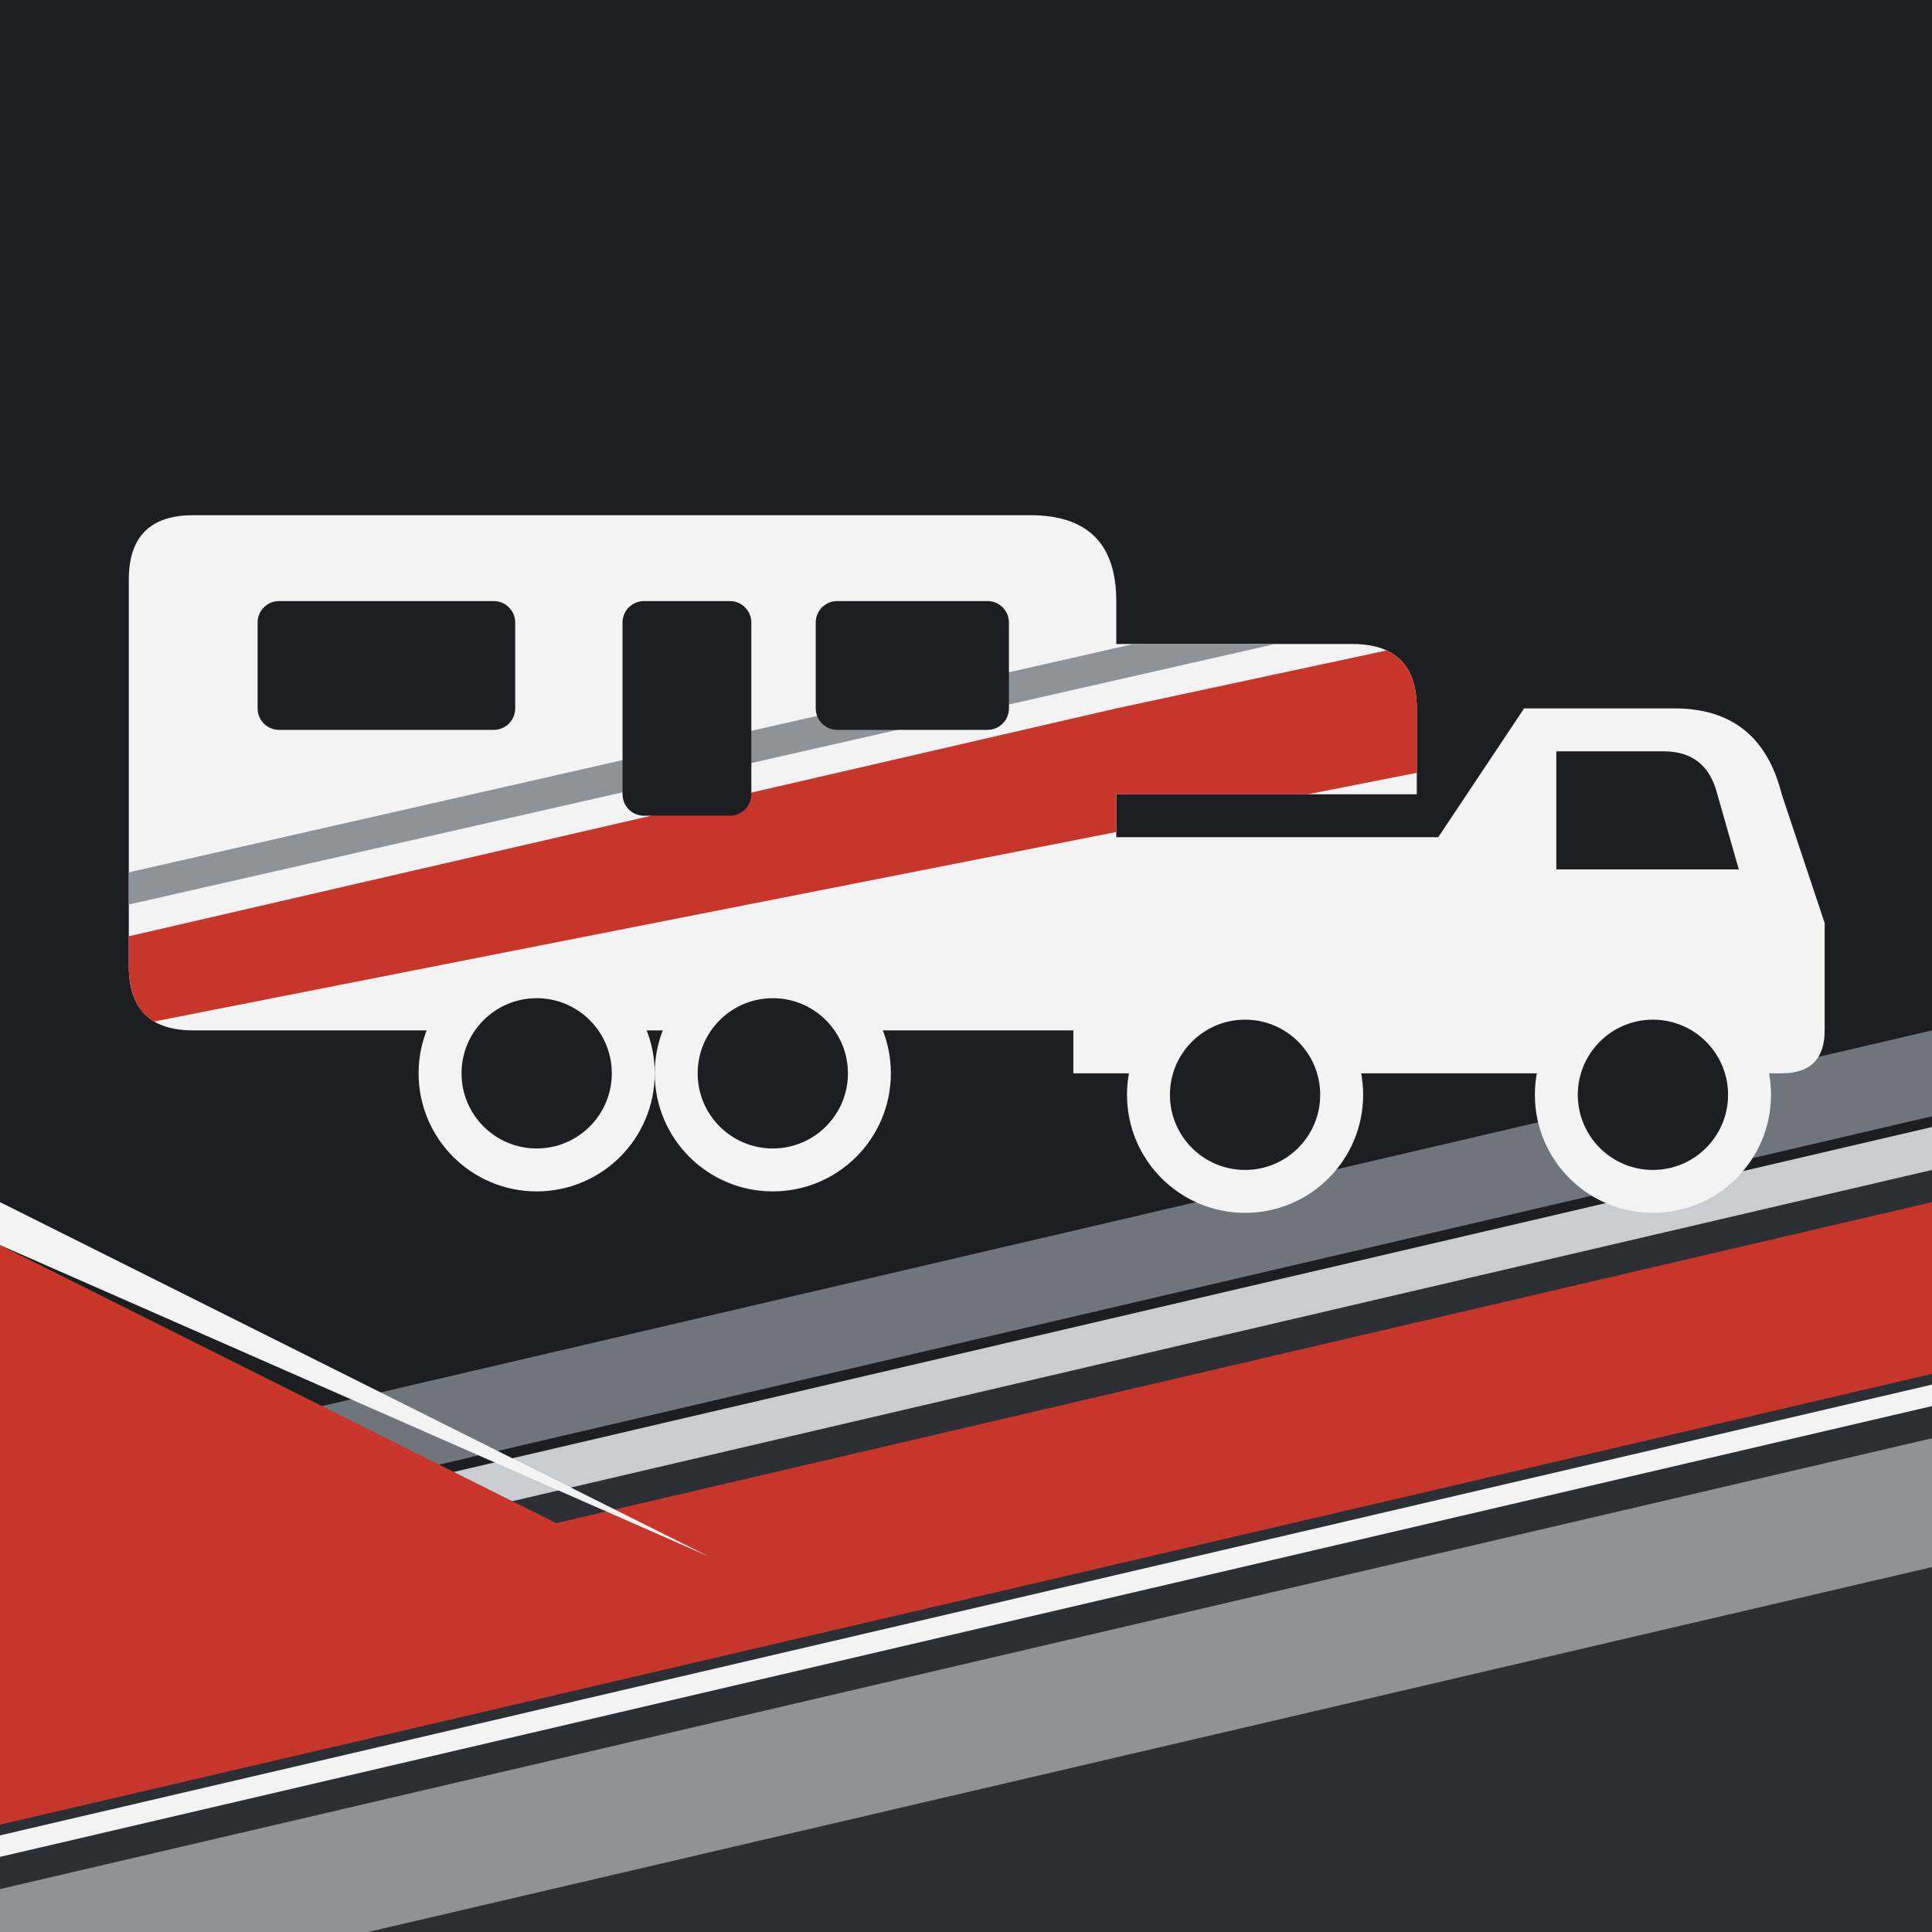
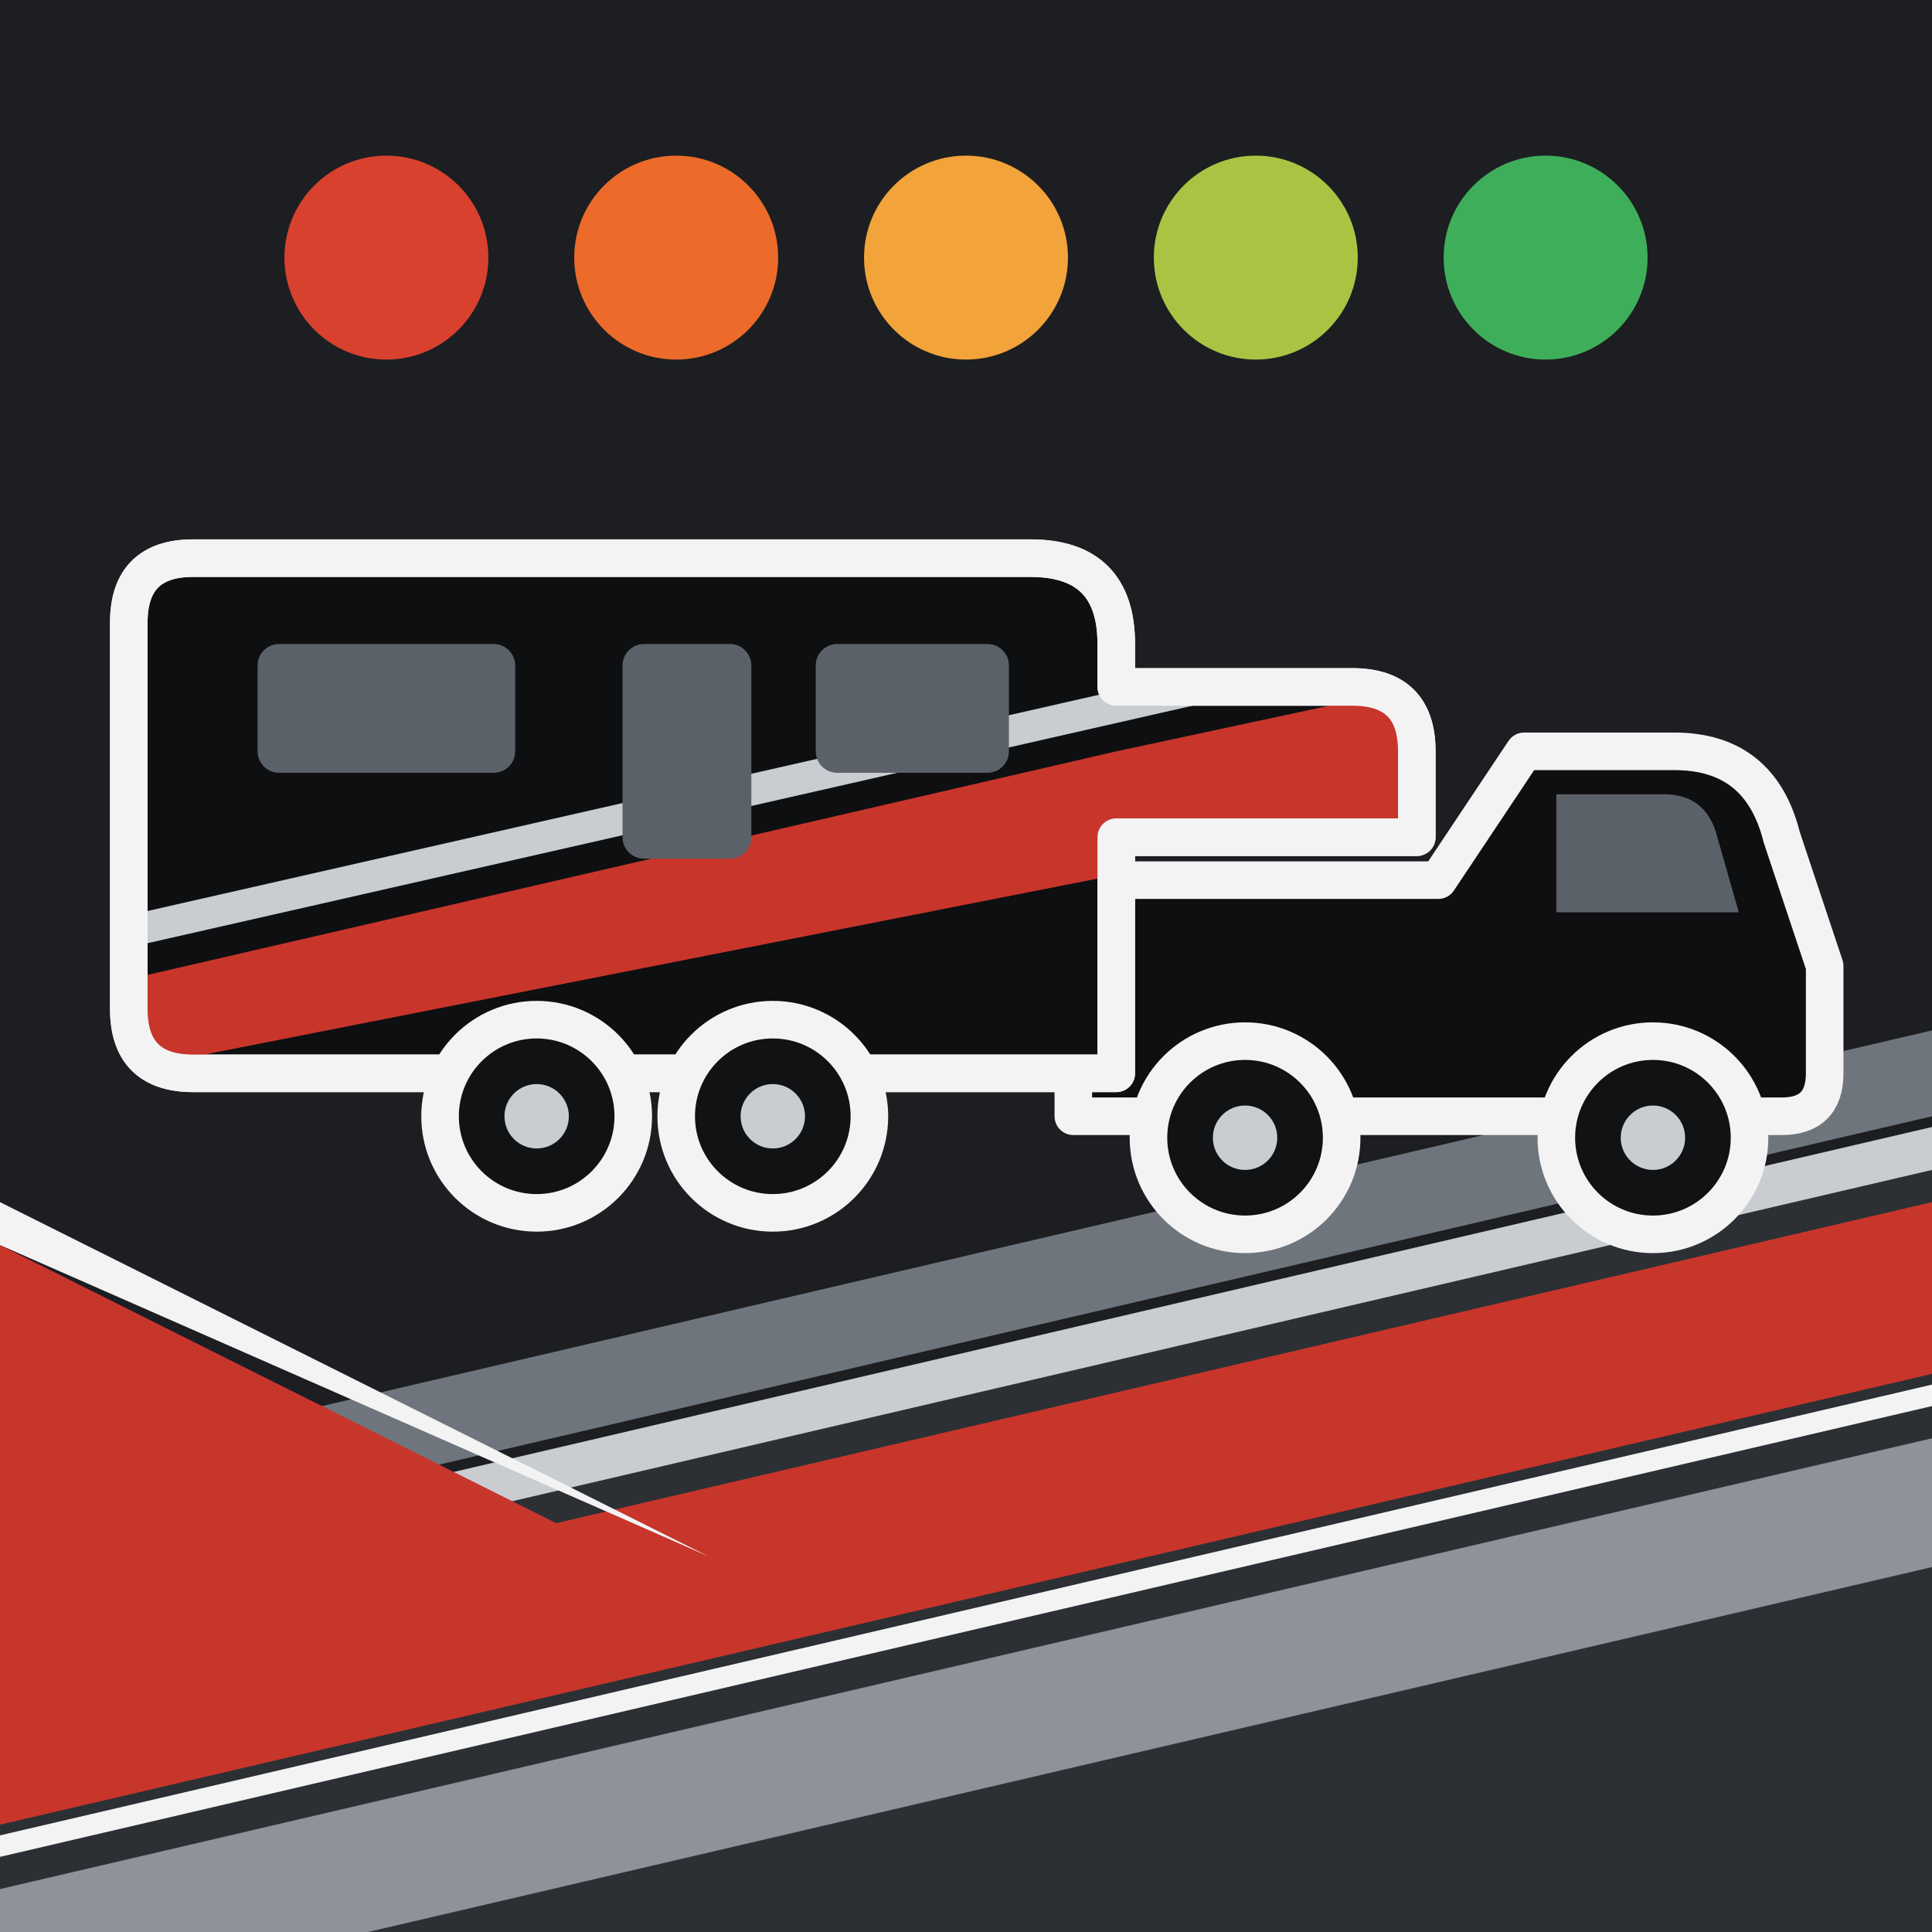
<svg xmlns="http://www.w3.org/2000/svg" viewBox="0 0 180 180">
  <defs>
    <clipPath id="tr">
      <path d="M18 62 H96 Q104 62 104 70 V74 H126 Q132 74 132 80 V88 H104 V110 H18 Q12 110 12 104 V68 Q12 62 18 62Z" />
    </clipPath>
  </defs>
  <rect width="180" height="180" fill="#1c1e21" />
  <path d="M0 150 L180 108 V180 H0Z" fill="#2c3035" />
  <path d="M0 138 L180 96 V104 L0 146Z" fill="#6f757c" />
  <path d="M0 147 L180 105 V109 L0 151Z" fill="#c9cdd1" />
  <path d="M0 154 L180 112 V128 L0 170Z" fill="#c8352b" />
  <path d="M0 171 L180 129 V131 L0 173Z" fill="#f3f3f3" />
  <path d="M0 176 L180 134 V146 L0 188Z" fill="#8e9399" />
  <path d="M0 116 L60 146 L0 160Z" fill="#c8352b" />
  <path d="M0 112 L66 145 L0 116Z" fill="#f3f3f3" />
-   <g transform="translate(0,-14)">
-     <g fill="#f3f3f3">
+   <circle cx="36.0" cy="24" r="9.5" fill="#d9412f" />
+   <circle cx="63.0" cy="24" r="9.5" fill="#ec6a2a" />
+   <circle cx="90.0" cy="24" r="9.5" fill="#f2a33a" />
+   <circle cx="117.0" cy="24" r="9.5" fill="#a9c443" />
+   <circle cx="144.0" cy="24" r="9.5" fill="#3fae5a" />
+   <g transform="translate(0,-10)">
+     <defs>
+       <clipPath id="tr2">
+         <path d="M18 62 H96 Q104 62 104 70 V74 H126 Q132 74 132 80 V88 H104 V110 H18 Q12 110 12 104 V68 Q12 62 18 62Z" />
+       </clipPath>
+     </defs>
+     <g fill="#0e0f11" stroke="#f3f3f3" stroke-width="3.5" stroke-linejoin="round">
+       <path d="M100 92 H134 L142 80 H156 Q164 80 166 88 L170 100 V110 Q170 114 166 114 H100Z" />
      <path d="M18 62 H96 Q104 62 104 70 V74 H126 Q132 74 132 80 V88 H104 V110 H18 Q12 110 12 104 V68 Q12 62 18 62Z" />
-       <path d="M100 92 H134 L142 80 H156 Q164 80 166 88 L170 100 V110 Q170 114 166 114 H100Z" />
    </g>
-     <g clip-path="url(#tr)">
+     <g clip-path="url(#tr2)">
      <path d="M0 104 L104 80 L132 74 V86 L0 112Z" fill="#c8352b" />
-       <path d="M0 98 L132 68 V71 L0 101Z" fill="#8e9399" />
+       <path d="M0 98 L132 68 V71 L0 101Z" fill="#c9cdd1" />
    </g>
-     <g fill="#1c1e21">
+     <path d="M18 62 H96 Q104 62 104 70 V74 H126 Q132 74 132 80 V88 H104 V110 H18 Q12 110 12 104 V68 Q12 62 18 62Z" fill="none" stroke="#f3f3f3" stroke-width="3.5" stroke-linejoin="round" />
+     <g fill="#5b6168">
      <rect x="24" y="70" width="24" height="12" rx="2" />
      <rect x="58" y="70" width="12" height="20" rx="2" />
      <rect x="76" y="70" width="18" height="12" rx="2" />
      <path d="M145 84 H155 Q159 84 160 88 L162 95 H145Z" />
    </g>
-     <g fill="#1c1e21" stroke="#f3f3f3" stroke-width="4">
+     <g fill="#111214" stroke="#f3f3f3" stroke-width="3.5">
      <circle cx="50" cy="114" r="9" />
      <circle cx="72" cy="114" r="9" />
      <circle cx="116" cy="116" r="9" />
      <circle cx="154" cy="116" r="9" />
    </g>
+     <g fill="#c9cdd1">
+       <circle cx="50" cy="114" r="3" />
+       <circle cx="72" cy="114" r="3" />
+       <circle cx="116" cy="116" r="3" />
+       <circle cx="154" cy="116" r="3" />
+     </g>
  </g>
</svg>
